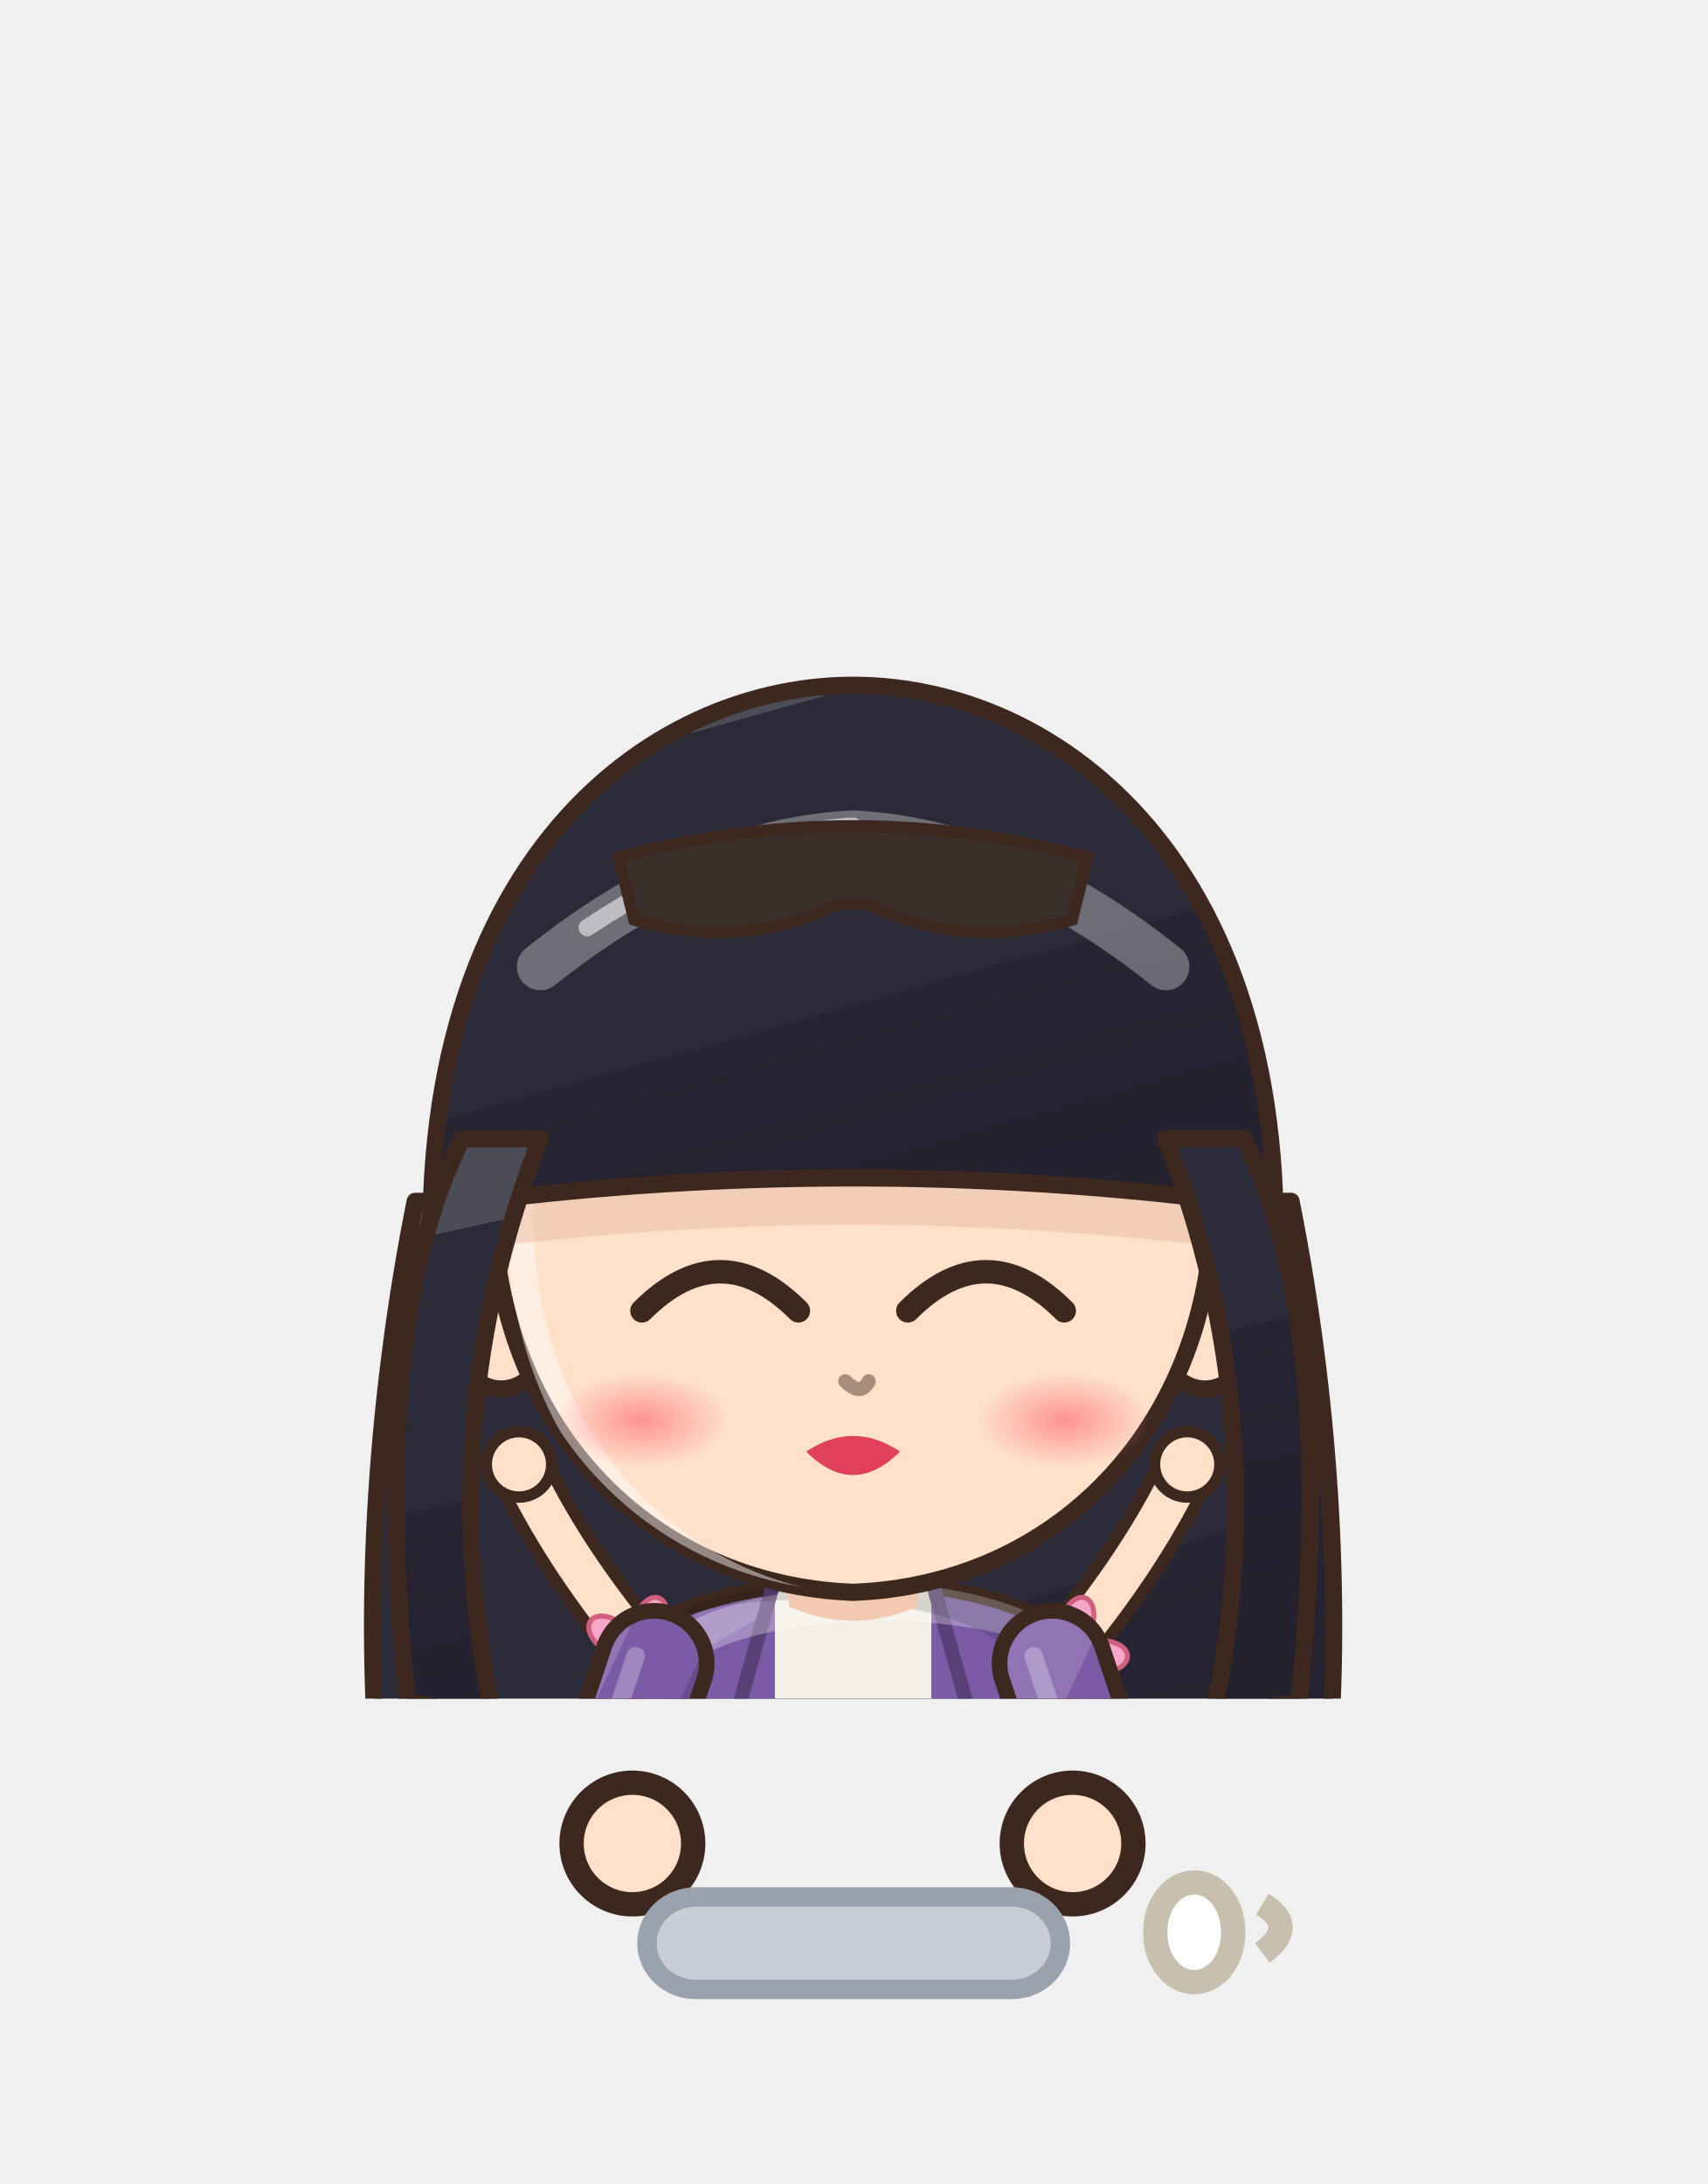
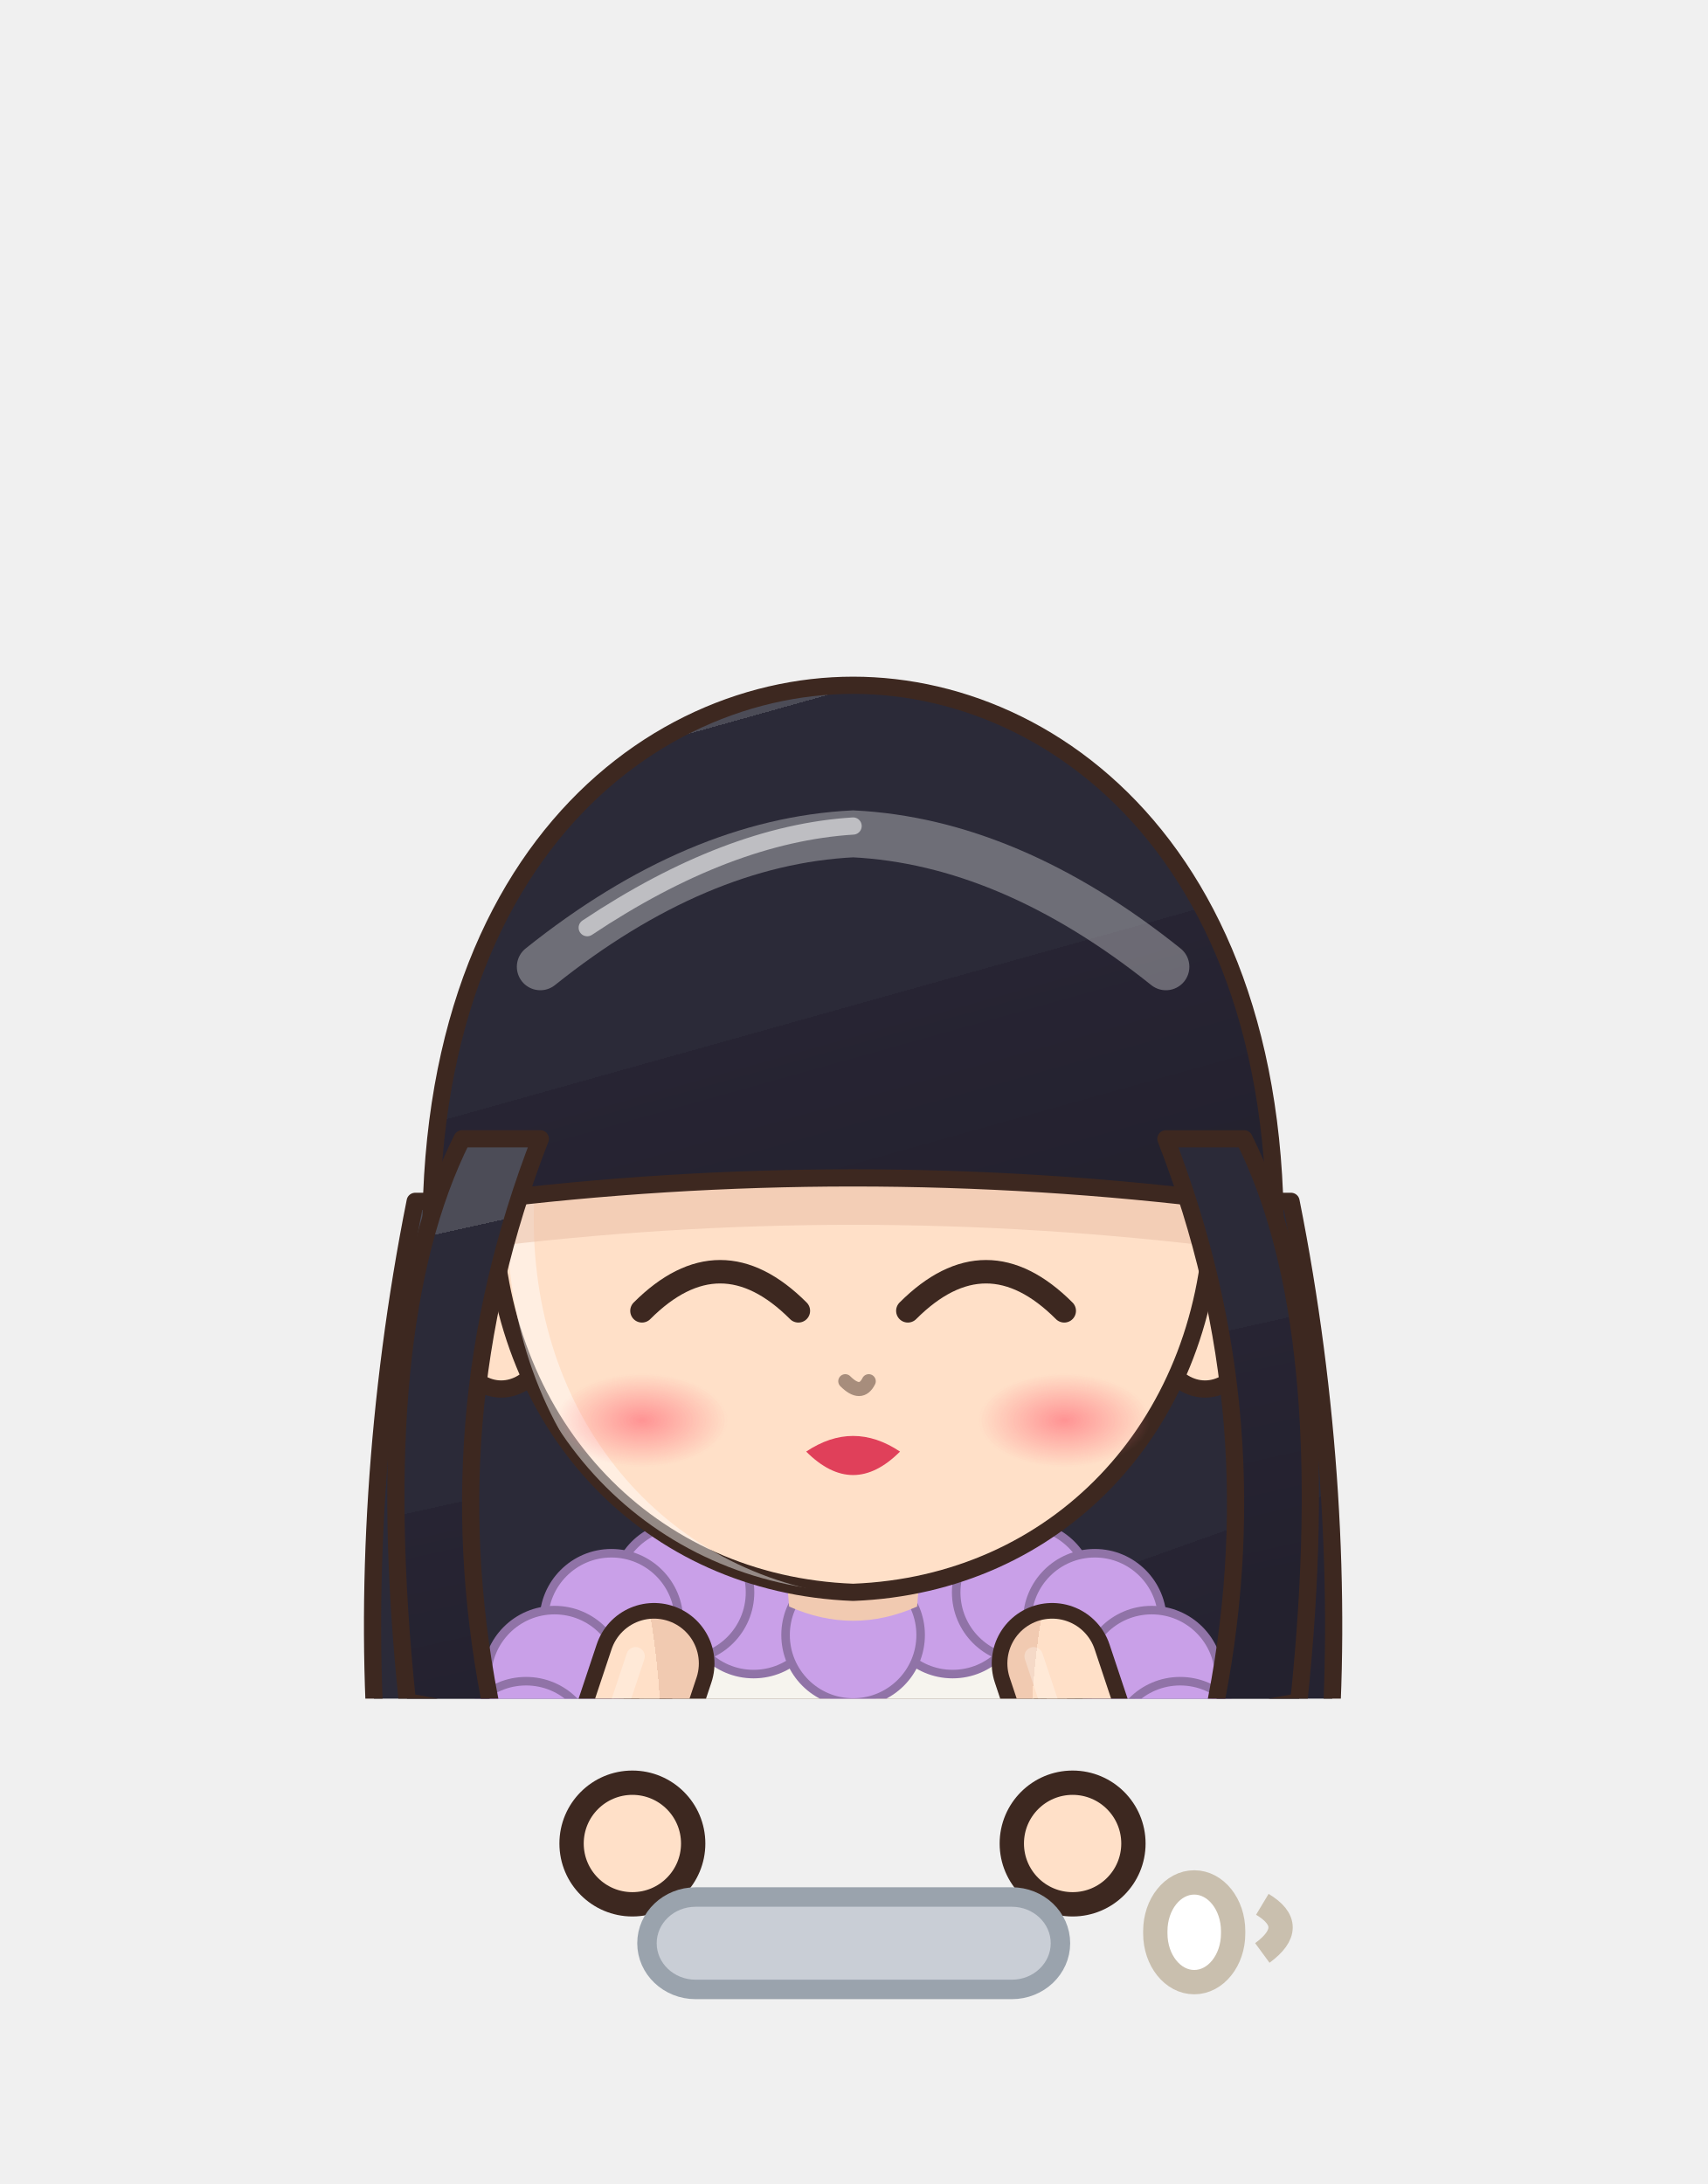
<svg xmlns="http://www.w3.org/2000/svg" viewBox="474.6 228.2 70.2 89.8" width="70.2" height="89.8">
  <svg x="474.6" y="228.2" viewBox="-120 -180 240 238.95" width="70.15" height="69.842">
    <defs>
      <linearGradient id="hair46" x1="0" y1="0" x2=".35" y2="1">
        <stop offset="0" stop-color="#4c4c57" />
        <stop offset=".16" stop-color="#4c4c57" />
        <stop offset=".16" stop-color="#2b2a38" />
        <stop offset=".58" stop-color="#2b2a38" />
        <stop offset=".58" stop-color="#272433" />
        <stop offset="1" stop-color="#23212e" />
      </linearGradient>
      <radialGradient id="skin46" cx=".4" cy=".32" r=".85">
        <stop offset="0" stop-color="#ffe0c8" />
        <stop offset=".84" stop-color="#ffe0c8" />
        <stop offset=".84" stop-color="#f1cab1" />
        <stop offset="1" stop-color="#f1cab1" />
      </radialGradient>
      <linearGradient id="cloth46" x1="0" y1="0" x2=".45" y2="1">
        <stop offset="0" stop-color="#9074b4" />
        <stop offset=".16" stop-color="#9074b4" />
        <stop offset=".16" stop-color="#7b5aa6" />
        <stop offset=".6" stop-color="#7b5aa6" />
        <stop offset=".6" stop-color="#694c8d" />
        <stop offset="1" stop-color="#604581" />
      </linearGradient>
      <linearGradient id="iris46" x1="0" y1="0" x2="0" y2="1">
        <stop offset="0" stop-color="#1a2f4b" />
        <stop offset=".5" stop-color="#3a6aa8" />
        <stop offset="1" stop-color="#92adcf" />
      </linearGradient>
      <linearGradient id="gold46" x1="0" y1="0" x2="1" y2="1">
        <stop offset="0" stop-color="#f6d27a" />
        <stop offset=".55" stop-color="#d9a63a" />
        <stop offset="1" stop-color="#a8761e" />
      </linearGradient>
      <linearGradient id="steel46" x1="0" y1="0" x2="1" y2="1">
        <stop offset="0" stop-color="#e4e8ee" />
        <stop offset=".5" stop-color="#9aa3ad" />
        <stop offset="1" stop-color="#5a606a" />
      </linearGradient>
      <linearGradient id="beard46" x1="0" y1="0" x2="0" y2="1">
        <stop offset="0" stop-color="#e6e6ea" />
        <stop offset="1" stop-color="#b8b8c2" />
      </linearGradient>
      <radialGradient id="hawkiris46" cx=".45" cy=".4" r=".7">
        <stop offset="0" stop-color="#ffe27a" />
        <stop offset=".6" stop-color="#e8a52a" />
        <stop offset="1" stop-color="#9a5a12" />
      </radialGradient>
      <linearGradient id="straw46" x1="0" y1="0" x2=".3" y2="1">
        <stop offset="0" stop-color="#ffe7aa" />
        <stop offset=".16" stop-color="#ffe7aa" />
        <stop offset=".16" stop-color="#ffe39a" />
        <stop offset=".58" stop-color="#ffe39a" />
        <stop offset=".58" stop-color="#e9b456" />
        <stop offset="1" stop-color="#d6a54f" />
      </linearGradient>
      <radialGradient id="blush46">
        <stop offset="0" stop-color="#ff7f86" stop-opacity=".9" />
        <stop offset="1" stop-color="#ff7f86" stop-opacity="0" />
      </radialGradient>
      <clipPath id="face46">
        <path d="M -46,-4 C -47,-38 -25,-55 0,-55 C 25,-55 47,-38 46,-4 C 45,23 26,43 0,44 C -26,43 -45,23 -46,-4 Z" />
      </clipPath>
      <clipPath id="torso46">
        <path d="M -30,50 C -34,68 -28,94 -26,124 L 26,124 C 28,94 34,68 30,50 C 18,40 -18,40 -30,50 Z" />
      </clipPath>
    </defs>
    <ellipse cx="0" cy="208" rx="42" ry="7" fill="#000000" opacity=".16" />
    <g transform="translate(0,44.0) scale(1.100,1.100) translate(0,-44)">
      <path d="M -56,-6 C -66,44 -62,96 -46,118 L 46,118 C 62,96 66,44 56,-6 Z" fill="url(#hair46)" stroke="#3d2820" stroke-width="2.2" stroke-linejoin="round" />
    </g>
    <g transform="translate(0,205) scale(1,1) translate(0,-205)">
-       <path d="M -23.5,118 Q -24.5,160.0 -20.5,202 L -5.5,202 Q -1.5,160.0 -2.5,118 Z" fill="#3a3448" stroke="#3d2820" stroke-width="2.2" stroke-linejoin="round" />
-       <path d="M -9,124 Q -8,160 -10,196" stroke="#000000" stroke-width="4.5" fill="none" opacity=".14" stroke-linecap="round" />
-       <path d="M -18,126 Q -19,150 -18,170" stroke="#ffffff" stroke-width="2" fill="none" opacity=".22" stroke-linecap="round" />
-       <ellipse cx="-13" cy="205" rx="14" ry="7" fill="#3a2a24" stroke="#3d2820" stroke-width="2.2" stroke-linejoin="round" />
-       <ellipse cx="-17" cy="202.5" rx="5" ry="2" fill="#ffffff" opacity=".35" />
-       <path d="M 2.5,118 Q 1.5,160.0 5.5,202 L 20.5,202 Q 24.5,160.0 23.5,118 Z" fill="#3a3448" stroke="#3d2820" stroke-width="2.2" stroke-linejoin="round" />
-       <path d="M 17,124 Q 18,160 16,196" stroke="#000000" stroke-width="4.5" fill="none" opacity=".14" stroke-linecap="round" />
-       <path d="M 8,126 Q 7,150 8,170" stroke="#ffffff" stroke-width="2" fill="none" opacity=".22" stroke-linecap="round" />
-       <ellipse cx="13" cy="205" rx="14" ry="7" fill="#3a2a24" stroke="#3d2820" stroke-width="2.2" stroke-linejoin="round" />
-       <ellipse cx="9" cy="202.5" rx="5" ry="2" fill="#ffffff" opacity=".35" />
-       <path d="M -30,50 C -34,68 -28,94 -26,124 L 26,124 C 28,94 34,68 30,50 C 18,40 -18,40 -30,50 Z" fill="url(#cloth46)" stroke="#3d2820" stroke-width="2.2" stroke-linejoin="round" />
-       <path d="M -11,42 L 11,42 L 11,124 L -11,124 Z" fill="#f4efe6" />
-       <path d="M -11,42 L -20,74 L -11,124 M 11,42 L 20,74 L 11,124" stroke="#594077" stroke-width="2" fill="none" />
+       <path d="M -23.5,118 Q -24.5,160.0 -20.5,202 L -5.5,202 Q -1.5,160.0 -2.5,118 Z" fill="url(#skin46)" stroke="#3d2820" stroke-width="2.2" stroke-linejoin="round" />
+       <path d="M -22,150 L -4,150 L -4,202 L -22,202 Z" fill="#2a3a7a" stroke="#3d2820" stroke-width="2.2" stroke-linejoin="round" />
+       <ellipse cx="-13" cy="205" rx="14" ry="7" fill="#2a3a7a" stroke="#3d2820" stroke-width="2.2" stroke-linejoin="round" />
+       <ellipse cx="-17" cy="202.5" rx="5" ry="2" fill="#ffffff" opacity=".3" />
+       <path d="M 2.5,118 Q 1.5,160.0 5.5,202 L 20.5,202 Q 24.5,160.0 23.5,118 Z" fill="url(#skin46)" stroke="#3d2820" stroke-width="2.2" stroke-linejoin="round" />
+       <path d="M 4,150 L 22,150 L 22,202 L 4,202 Z" fill="#2a3a7a" stroke="#3d2820" stroke-width="2.2" stroke-linejoin="round" />
+       <ellipse cx="13" cy="205" rx="14" ry="7" fill="#2a3a7a" stroke="#3d2820" stroke-width="2.2" stroke-linejoin="round" />
+       <ellipse cx="9" cy="202.5" rx="5" ry="2" fill="#ffffff" opacity=".3" />
+       <path d="M -30,50 C -34,68 -28,94 -26,124 L 26,124 C 28,94 34,68 30,50 C 18,40 -18,40 -30,50 Z" fill="url(#skin46)" stroke="#3d2820" stroke-width="2.2" stroke-linejoin="round" />
      <g clip-path="url(#torso46)">
        <path d="M -30,50 C -34,68 -28,94 -26,124 L 26,124 C 28,94 34,68 30,50 C 18,40 -18,40 -30,50 Z" transform="translate(4,3)" fill="none" stroke="#ffffff" stroke-width="5" opacity=".3" />
        <path d="M -30,50 C -34,68 -28,94 -26,124 L 26,124 C 28,94 34,68 30,50 C 18,40 -18,40 -30,50 Z" transform="translate(-6,-2)" fill="none" stroke="#000000" stroke-width="9" opacity=".13" />
      </g>
-       <path d="M -30,52 Q -40,40 -46,28" stroke="#3d2820" stroke-width="9" fill="none" stroke-linecap="round" />
-       <path d="M -30,52 Q -40,40 -46,28" stroke="url(#skin46)" stroke-width="5.6" fill="none" stroke-linecap="round" />
-       <circle cx="-47" cy="26" r="4.6" fill="url(#skin46)" stroke="#3d2820" stroke-width="1.6" />
-       <ellipse cx="-25.0" cy="53.0" rx="3.6" ry="2.2" fill="#f6a6c8" stroke="#d0607e" stroke-width=".7" transform="rotate(0 -25.0 53.0)" />
-       <ellipse cx="-28.5" cy="57.8" rx="3.6" ry="2.2" fill="#f6a6c8" stroke="#d0607e" stroke-width=".7" transform="rotate(72 -28.5 57.8)" />
-       <ellipse cx="-34.0" cy="55.9" rx="3.6" ry="2.2" fill="#f6a6c8" stroke="#d0607e" stroke-width=".7" transform="rotate(144 -34.0 55.9)" />
-       <ellipse cx="-34.0" cy="50.1" rx="3.6" ry="2.2" fill="#f6a6c8" stroke="#d0607e" stroke-width=".7" transform="rotate(216 -34.0 50.1)" />
-       <ellipse cx="-28.5" cy="48.2" rx="3.6" ry="2.2" fill="#f6a6c8" stroke="#d0607e" stroke-width=".7" transform="rotate(288 -28.5 48.2)" />
-       <path d="M 30,52 Q 40,40 46,28" stroke="#3d2820" stroke-width="9" fill="none" stroke-linecap="round" />
-       <path d="M 30,52 Q 40,40 46,28" stroke="url(#skin46)" stroke-width="5.6" fill="none" stroke-linecap="round" />
-       <circle cx="47" cy="26" r="4.6" fill="url(#skin46)" stroke="#3d2820" stroke-width="1.6" />
-       <ellipse cx="35.0" cy="53.0" rx="3.6" ry="2.2" fill="#f6a6c8" stroke="#d0607e" stroke-width=".7" transform="rotate(0 35.0 53.0)" />
-       <ellipse cx="31.5" cy="57.8" rx="3.6" ry="2.2" fill="#f6a6c8" stroke="#d0607e" stroke-width=".7" transform="rotate(72 31.5 57.8)" />
-       <ellipse cx="26.0" cy="55.9" rx="3.6" ry="2.2" fill="#f6a6c8" stroke="#d0607e" stroke-width=".7" transform="rotate(144 26.0 55.9)" />
-       <ellipse cx="26.0" cy="50.1" rx="3.6" ry="2.2" fill="#f6a6c8" stroke="#d0607e" stroke-width=".7" transform="rotate(216 26.0 50.1)" />
-       <ellipse cx="31.5" cy="48.2" rx="3.6" ry="2.2" fill="#f6a6c8" stroke="#d0607e" stroke-width=".7" transform="rotate(288 31.5 48.2)" />
-       <path d="M -27,112 L -36,176 L -10,176 L -9,118 Z M 27,112 L 36,176 L 10,176 L 9,118 Z" fill="url(#cloth46)" stroke="#3d2820" stroke-width="2.2" stroke-linejoin="round" />
+       <path d="M -26,48 Q 0,44 26,48 L 27,80 Q 0,84 -27,80 Z" fill="#f6f4ee" stroke="#3d2820" stroke-width="1.8" stroke-linejoin="round" />
+       <circle cx="0" cy="56" r="1.6" fill="#9aa3ad" />
+       <circle cx="0" cy="64" r="1.6" fill="#9aa3ad" />
+       <circle cx="0" cy="72" r="1.6" fill="#9aa3ad" />
+       <path d="M -28,108 L 28,108 L 30,134 L 30.0,134.0 L 22.0,140.0 L 14.0,134.0 L 6.0,140.0 L -34,176 L -34.0,176.0 L -26.7,182.0 L -19.3,176.0 L -12.0,182.0 Z" fill="#4a2a6a" stroke="#3d2820" stroke-width="1.8" stroke-linejoin="round" />
+       <path d="M 2,110 L 24,110 L 26,150 L 14,146 L 12,156 L 0,152 Z" fill="#8a8a9a" stroke="#3d2820" stroke-width="1.8" stroke-linejoin="round" />
+       <circle cx="8" cy="118" r="1.4" fill="#5a5a6a" />
+       <circle cx="18" cy="120" r="1.4" fill="#5a5a6a" />
+       <circle cx="10" cy="134" r="1.4" fill="#5a5a6a" />
+       <circle cx="20" cy="138" r="1.4" fill="#5a5a6a" />
+       <rect x="-29" y="103" width="58" height="10" fill="#8a5a3a" stroke="#3d2820" stroke-width="1.8" />
+       <rect x="-6" y="102" width="12" height="12" rx="1.5" fill="none" stroke="#c9a45c" stroke-width="2.4" />
+       <circle cx="-14.0" cy="46.0" r="9.5" fill="#c9a0e8" stroke="#9073a7" stroke-width="1.2" />
+       <circle cx="-24.0" cy="44.0" r="9.5" fill="#c9a0e8" stroke="#9073a7" stroke-width="1.2" />
+       <circle cx="-34.0" cy="48.0" r="9.5" fill="#c9a0e8" stroke="#9073a7" stroke-width="1.2" />
+       <circle cx="-42.0" cy="56.0" r="9.5" fill="#c9a0e8" stroke="#9073a7" stroke-width="1.2" />
+       <circle cx="-46.0" cy="66.0" r="9.5" fill="#c9a0e8" stroke="#9073a7" stroke-width="1.2" />
+       <circle cx="-44.0" cy="76.0" r="9.5" fill="#c9a0e8" stroke="#9073a7" stroke-width="1.2" />
+       <circle cx="14.0" cy="46.0" r="9.5" fill="#c9a0e8" stroke="#9073a7" stroke-width="1.2" />
+       <circle cx="24.0" cy="44.0" r="9.5" fill="#c9a0e8" stroke="#9073a7" stroke-width="1.2" />
+       <circle cx="34.0" cy="48.0" r="9.5" fill="#c9a0e8" stroke="#9073a7" stroke-width="1.2" />
+       <circle cx="42.0" cy="56.0" r="9.5" fill="#c9a0e8" stroke="#9073a7" stroke-width="1.2" />
+       <circle cx="46.0" cy="66.0" r="9.5" fill="#c9a0e8" stroke="#9073a7" stroke-width="1.2" />
+       <circle cx="44.0" cy="76.0" r="9.5" fill="#c9a0e8" stroke="#9073a7" stroke-width="1.2" />
+       <circle cx="0.0" cy="50.0" r="9.5" fill="#c9a0e8" stroke="#9073a7" stroke-width="1.2" />
      <path d="M -28,54 L -38,84 L -31,102" stroke="#3d2820" stroke-width="17" fill="none" stroke-linecap="round" stroke-linejoin="round" />
-       <path d="M -28,54 L -38,84 L -31,102" stroke="url(#cloth46)" stroke-width="12.6" fill="none" stroke-linecap="round" stroke-linejoin="round" />
+       <path d="M -28,54 L -38,84 L -31,102" stroke="url(#skin46)" stroke-width="12.6" fill="none" stroke-linecap="round" stroke-linejoin="round" />
      <path d="M -28,54 L -38,84 L -31,102" transform="translate(-2.6,-1)" stroke="#ffffff" stroke-width="2.6" fill="none" stroke-linecap="round" stroke-linejoin="round" opacity=".28" />
      <path d="M 28,54 L 38,84 L 31,102" stroke="#3d2820" stroke-width="17" fill="none" stroke-linecap="round" stroke-linejoin="round" />
-       <path d="M 28,54 L 38,84 L 31,102" stroke="url(#cloth46)" stroke-width="12.6" fill="none" stroke-linecap="round" stroke-linejoin="round" />
+       <path d="M 28,54 L 38,84 L 31,102" stroke="url(#skin46)" stroke-width="12.6" fill="none" stroke-linecap="round" stroke-linejoin="round" />
      <path d="M 28,54 L 38,84 L 31,102" transform="translate(-2.6,-1)" stroke="#ffffff" stroke-width="2.6" fill="none" stroke-linecap="round" stroke-linejoin="round" opacity=".28" />
      <circle cx="-31" cy="102" r="8.5" fill="url(#skin46)" stroke="#3d2820" stroke-width="2.2" />
      <circle cx="31" cy="102" r="8.5" fill="url(#skin46)" stroke="#3d2820" stroke-width="2.2" />
      <path d="M -44,64 L -32,62 L -31,72 L -43,74 Z" fill="#5f95db" stroke="#3d2820" stroke-width="1.4" />
      <path d="M -10,34 L 10,34 L 9,46 Q 0,50 -9,46 Z" fill="#f1cab1" />
    </g>
    <g transform="translate(0,44.0) scale(1.100,1.100) translate(0,-44)">
      <ellipse cx="-45" cy="8" rx="7" ry="10" fill="url(#skin46)" stroke="#3d2820" stroke-width="2.2" stroke-linejoin="round" />
      <ellipse cx="45" cy="8" rx="7" ry="10" fill="url(#skin46)" stroke="#3d2820" stroke-width="2.2" stroke-linejoin="round" />
      <path d="M -46,-4 C -47,-38 -25,-55 0,-55 C 25,-55 47,-38 46,-4 C 45,23 26,43 0,44 C -26,43 -45,23 -46,-4 Z" fill="url(#skin46)" stroke="#3d2820" stroke-width="2.2" stroke-linejoin="round" />
      <g clip-path="url(#face46)">
        <path d="M -46,-4 C -47,-38 -25,-55 0,-55 C 25,-55 47,-38 46,-4 C 45,23 26,43 0,44 C -26,43 -45,23 -46,-4 Z" transform="translate(3.5,2.5)" fill="none" stroke="#ffffff" stroke-width="3.4" opacity=".45" />
      </g>
      <g clip-path="url(#face46)">
        <path d="M -53,14 C -60,-46 -28,-72 0,-72 C 28,-72 60,-46 53,14 L 48,-6 Q 0,-12 -48,-6 Z" transform="translate(0,6)" fill="#e7bca4" opacity=".5" />
      </g>
      <path d="M -27,8 Q -17,-2 -7,8" stroke="#3d2820" stroke-width="3" fill="none" stroke-linecap="round" />
      <path d="M 7,8 Q 17,-2 27,8" stroke="#3d2820" stroke-width="3" fill="none" stroke-linecap="round" />
      <path d="M -6,26 Q 0,22 6,26 Q 0,32 -6,26 Z" fill="#e0405a" />
      <ellipse cx="-27" cy="22" rx="11" ry="6" fill="url(#blush46)" opacity="0.88" />
      <ellipse cx="27" cy="22" rx="11" ry="6" fill="url(#blush46)" opacity="0.88" />
      <path d="M -1,17 Q 1,19 2,17" stroke="#a78d7c" stroke-width="1.8" fill="none" stroke-linecap="round" />
      <path d="M -53,14 C -60,-46 -28,-72 0,-72 C 28,-72 60,-46 53,14 L 48,-6 Q 0,-12 -48,-6 Z" fill="url(#hair46)" stroke="#3d2820" stroke-width="2.2" stroke-linejoin="round" />
      <path d="M 40,-14 Q 54,22 46,60 L 57,58 Q 62,10 50,-14 Z M -40,-14 Q -54,22 -46,60 L -57,58 Q -62,10 -50,-14 Z" fill="url(#hair46)" stroke="#3d2820" stroke-width="2.2" stroke-linejoin="round" />
      <defs>
        <clipPath id="hf46">
          <path d="M -53,14 C -60,-46 -28,-72 0,-72 C 28,-72 60,-46 53,14 L 48,-6 Q 0,-12 -48,-6 Z" />
        </clipPath>
      </defs>
      <g clip-path="url(#hf46)">
        <path d="M -40,-36 Q -20,-52 0,-53 Q 20,-52 40,-36" stroke="#ffffff" stroke-width="6" fill="none" stroke-linecap="round" opacity=".32" />
        <path d="M -34,-41 Q -16,-53 0,-54" stroke="#ffffff" stroke-width="2.2" fill="none" stroke-linecap="round" opacity=".55" />
      </g>
-       <path d="M -30,-50 Q 0,-58 30,-50 L 28,-42 Q 14,-38 2,-44 L -2,-44 Q -14,-38 -28,-42 Z" fill="#3a2f2a" stroke="#3d2820" stroke-width="1.5" />
    </g>
    <g transform="translate(0,205) scale(1,1) translate(0,-205)" />
  </svg>
  <circle cx="500.6" cy="304.0" r="2.5" fill="#ffe0c8" stroke="#3d2820" stroke-width="1.0" />
  <circle cx="518.7" cy="304.0" r="2.5" fill="#ffe0c8" stroke="#3d2820" stroke-width="1.0" />
  <rect x="501.2" y="306.2" width="17.0" height="3.8" rx="2" fill="#c9ced6" stroke="#9aa3ad" stroke-width=".8" />
  <rect x="522.1" y="305.6" width="3.2" height="4.1" rx="2" fill="#ffffff" stroke="#c9bfae" />
  <path d="M 526.5,306.5 q 1.5,0.9 0,2.0" stroke="#c9bfae" fill="none" />
</svg>
